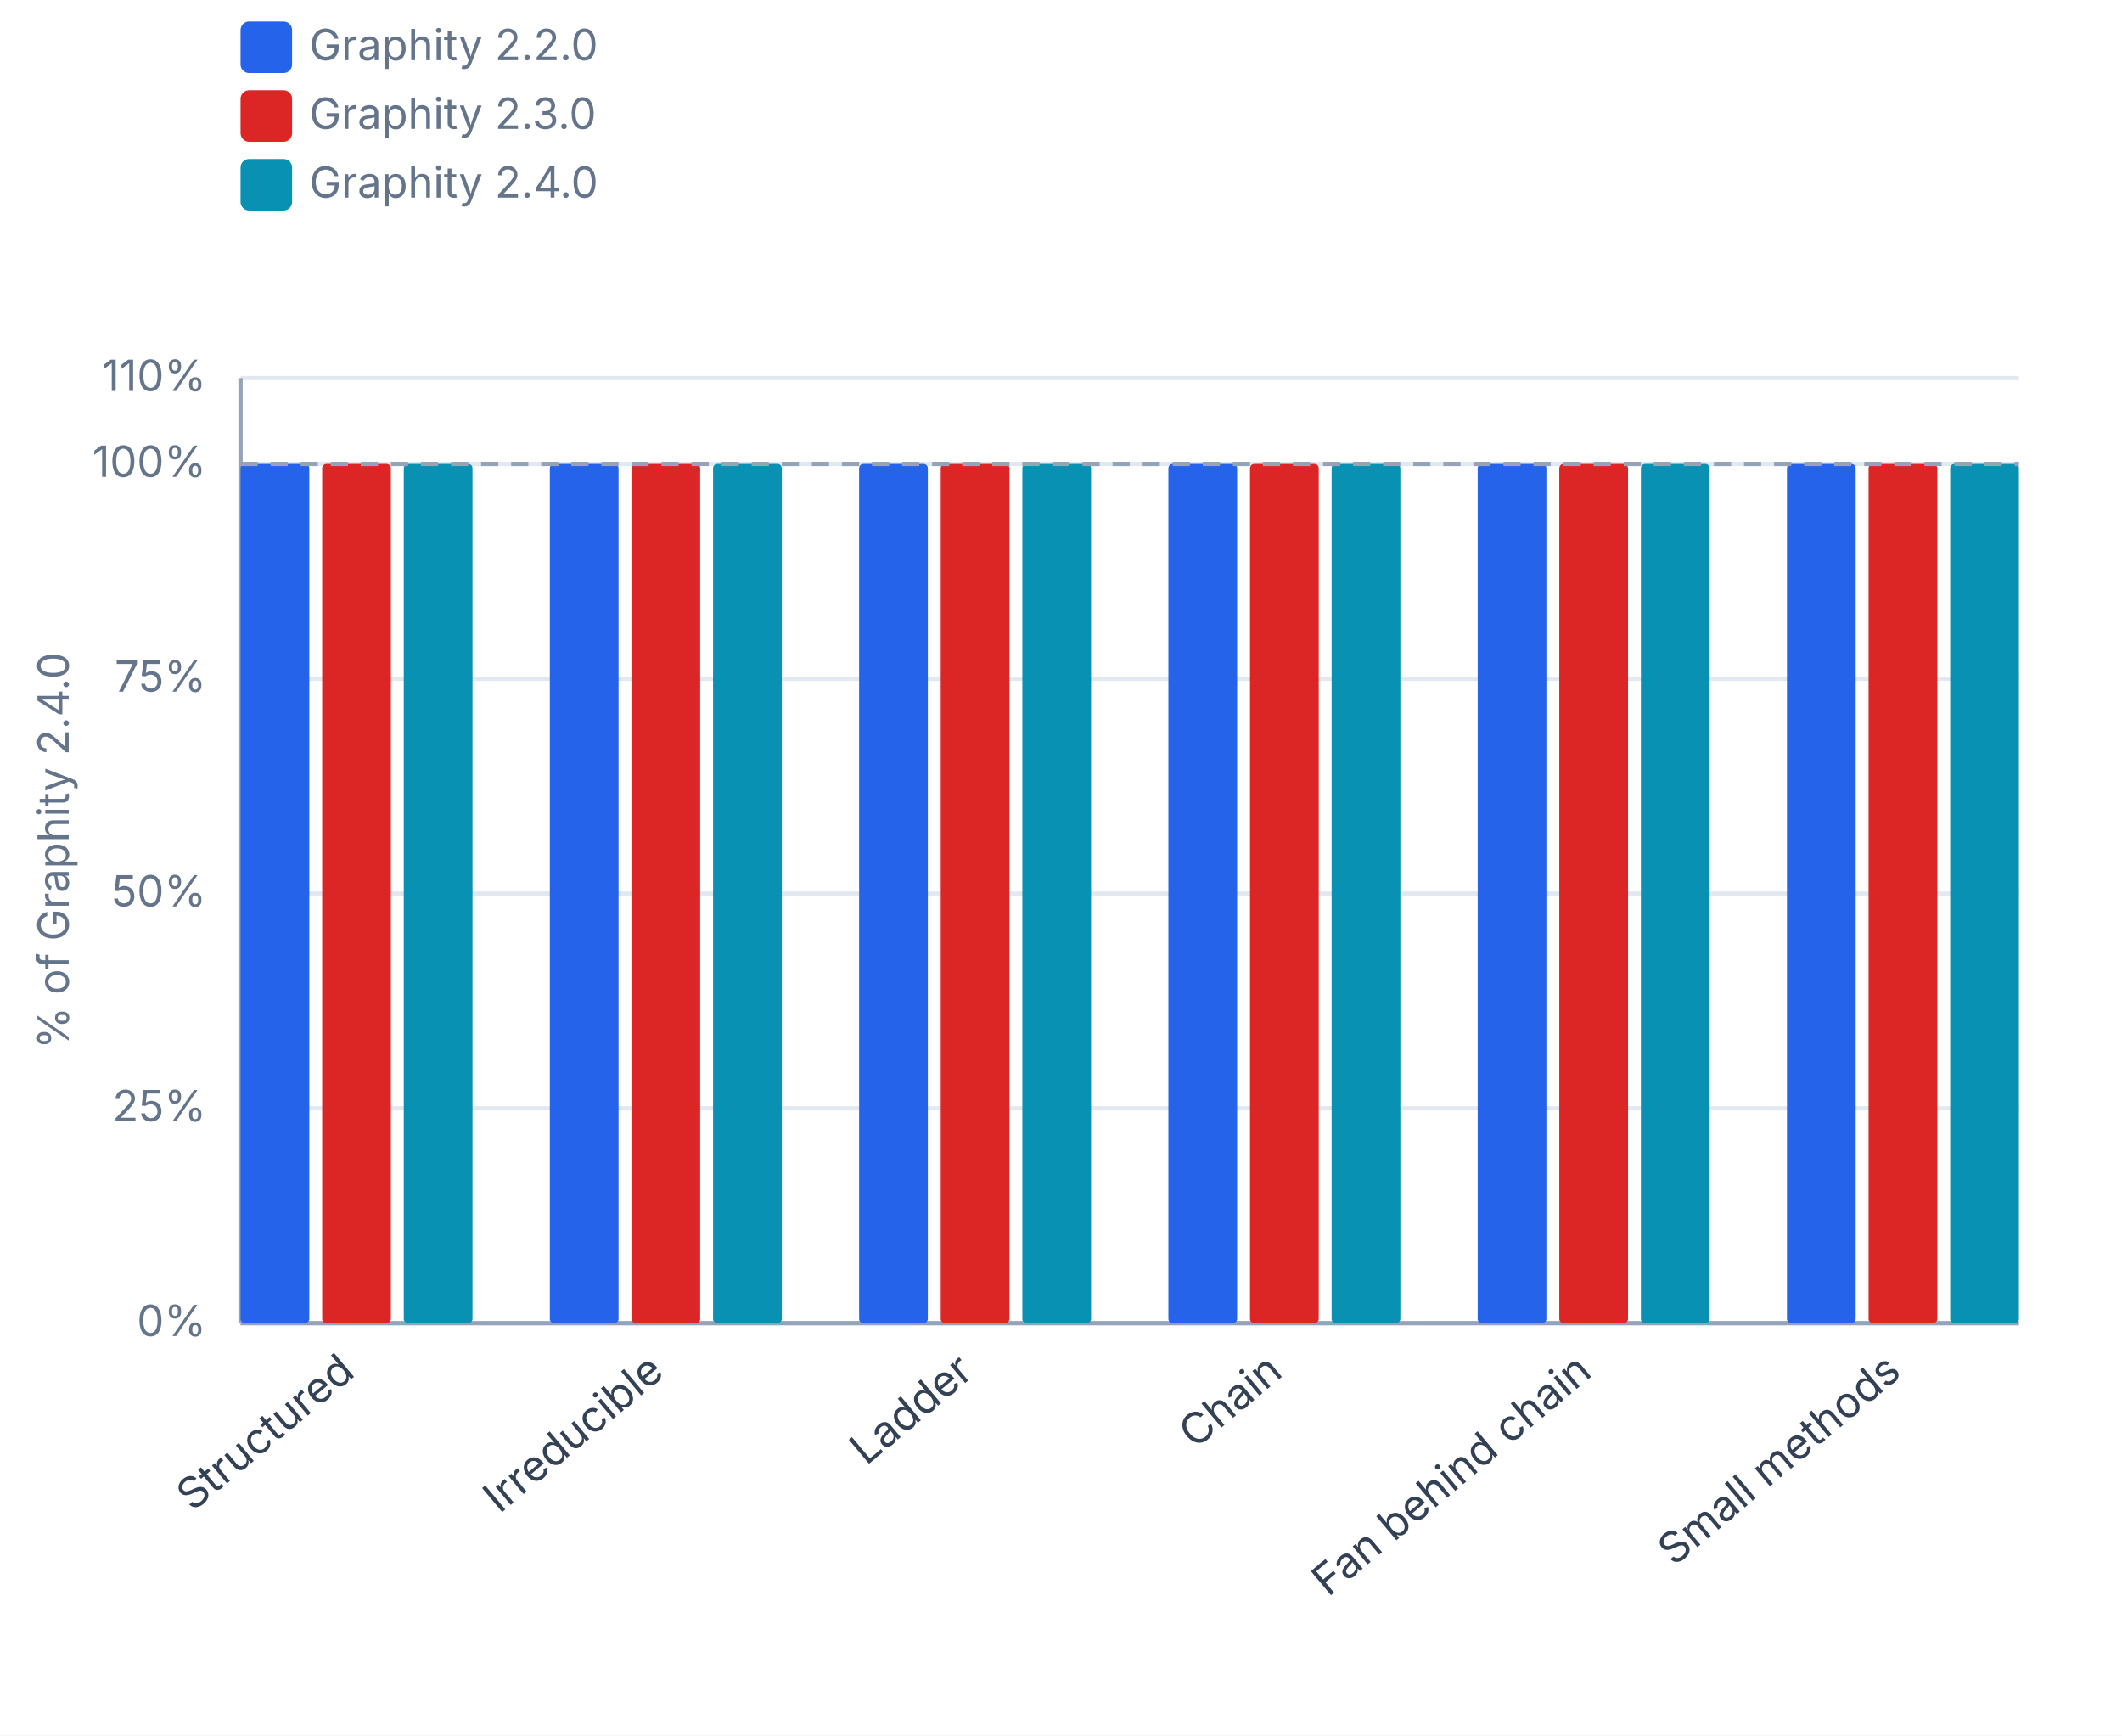
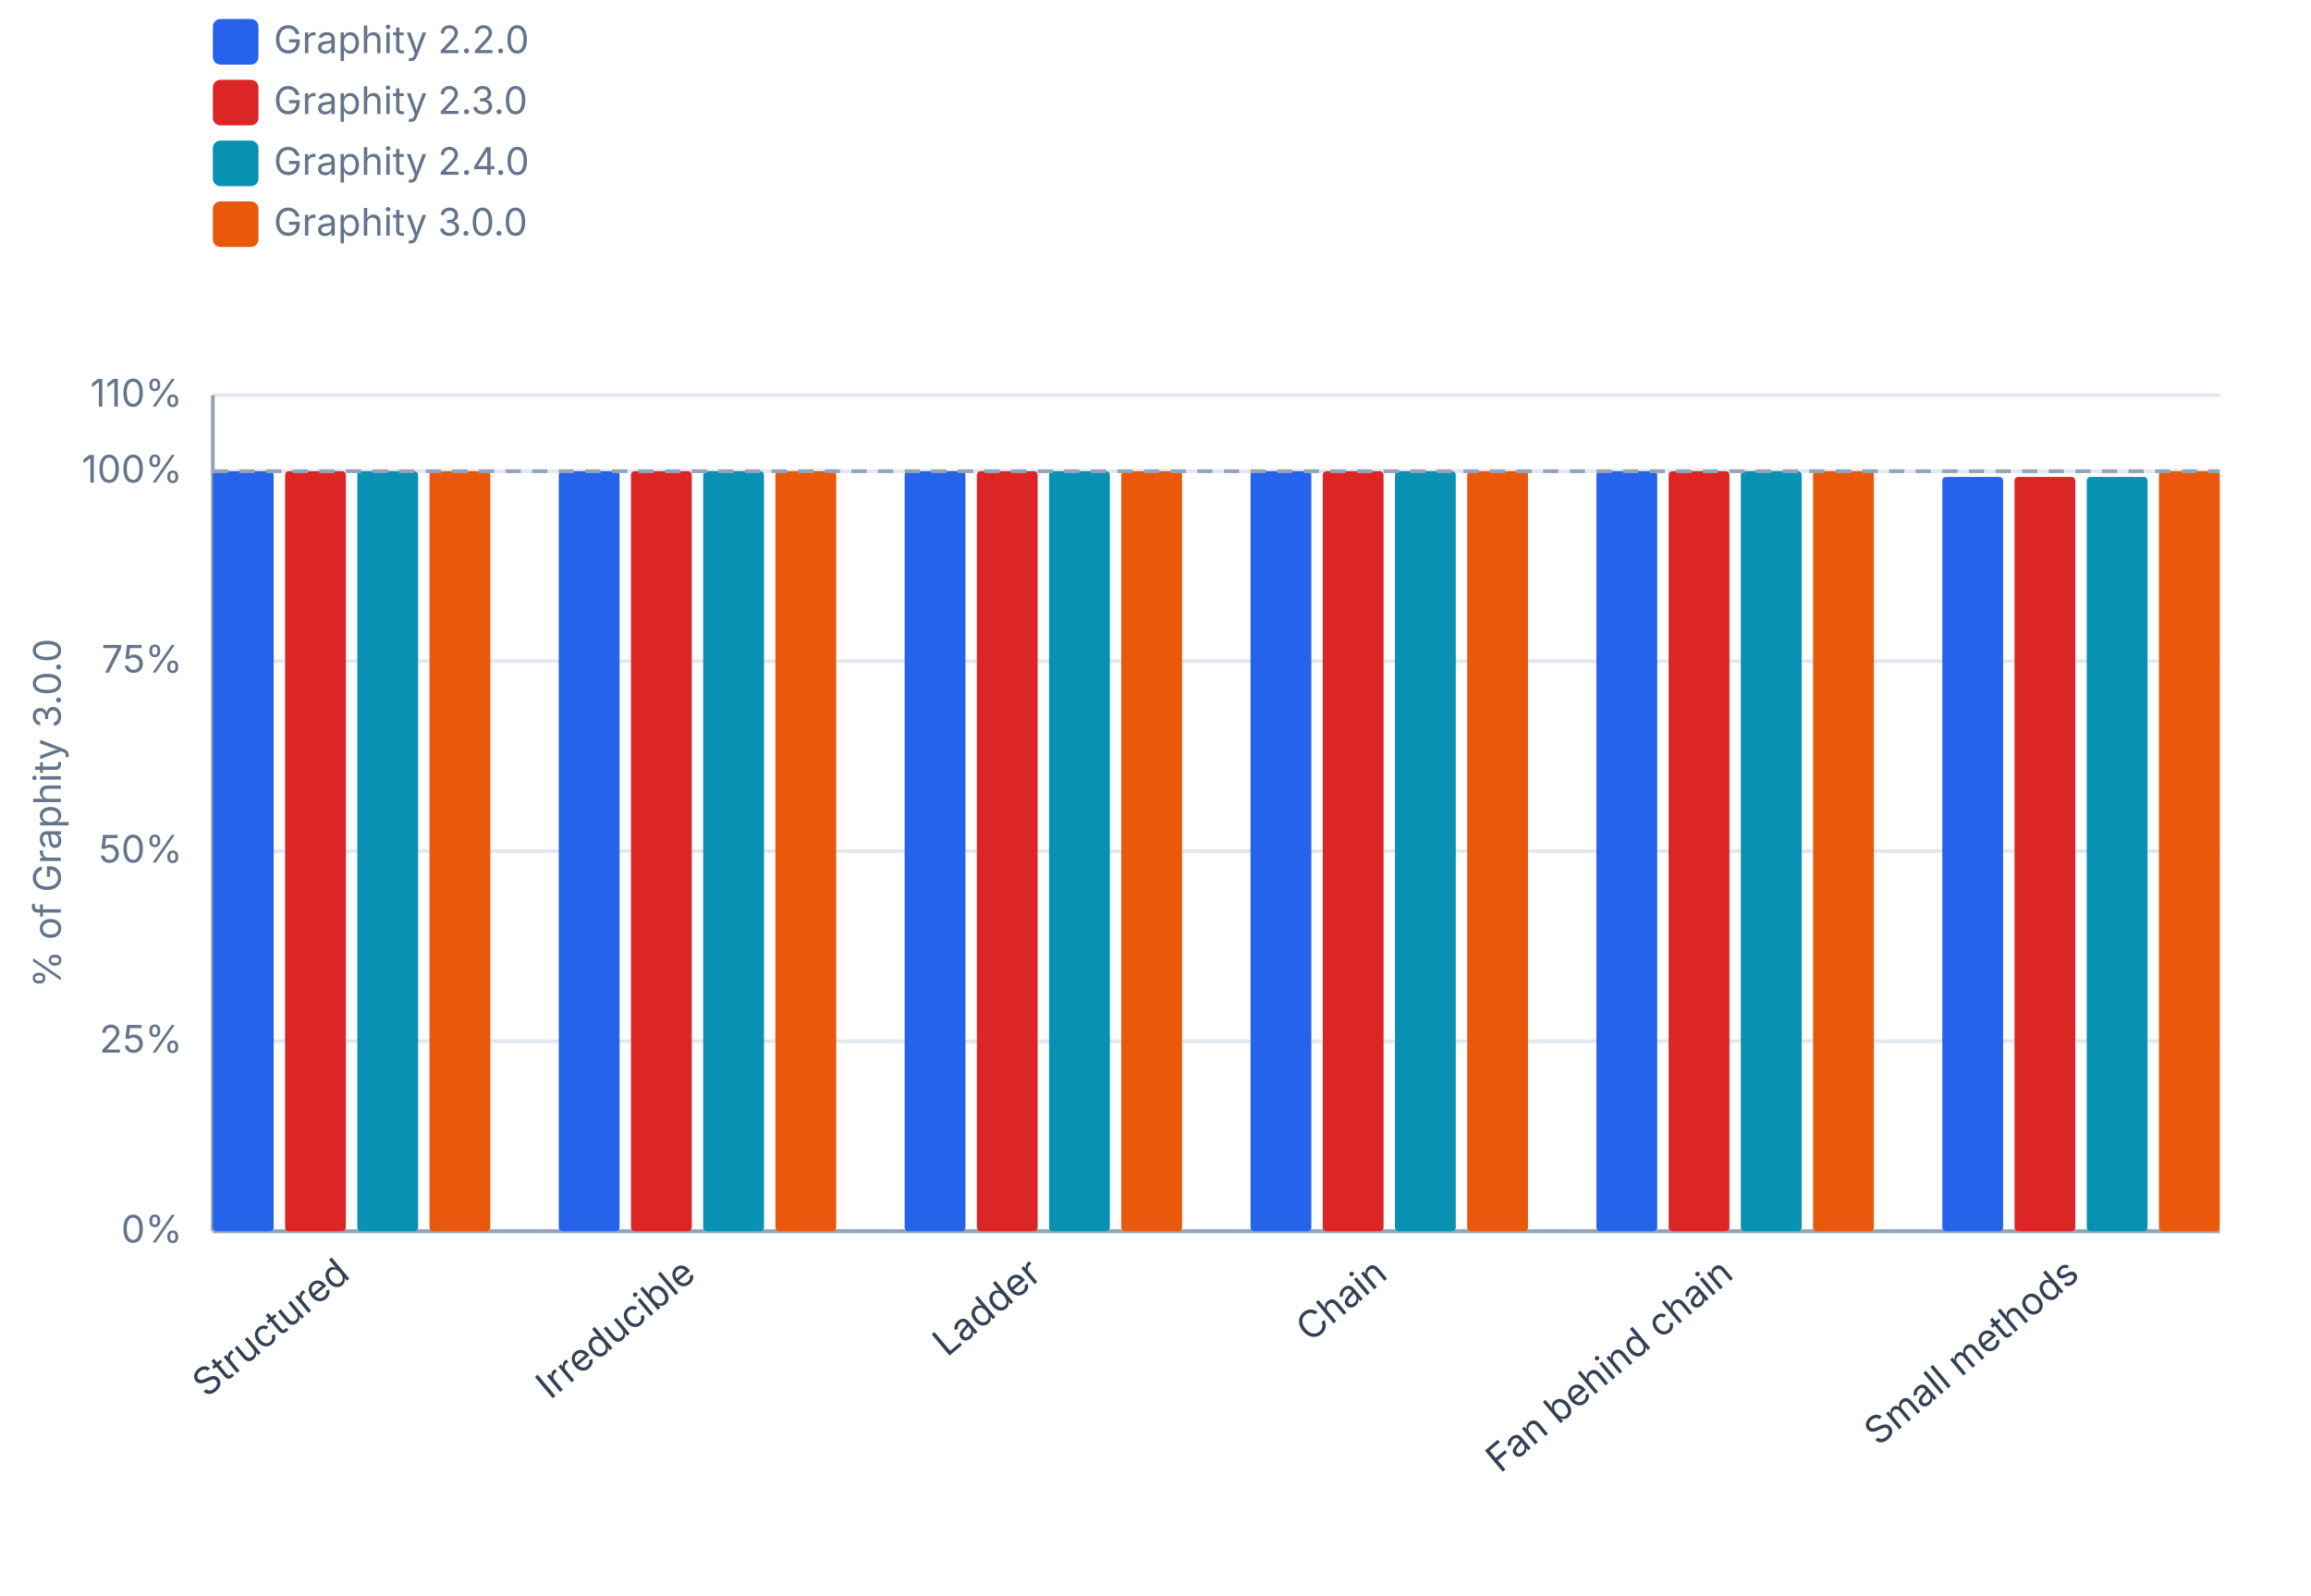
- <svg xmlns="http://www.w3.org/2000/svg" width="494" height="404" viewBox="0 0 494 404" role="img">
+ <svg xmlns="http://www.w3.org/2000/svg" width="608" height="420" viewBox="0 0 608 420" role="img">
  <style>text{font-family:ui-sans-serif,system-ui,-apple-system,Segoe UI,sans-serif;font-size:11px;fill:#334155}.axis{stroke:#94a3b8;stroke-width:1;fill:none}.grid{stroke:#e2e8f0;stroke-width:1}.ylabel{fill:#64748b;font-size:10px}.tick{fill:#64748b;font-size:10px}.xlabel{font-size:10px}</style>
-   <rect x="0" y="0" width="494" height="404" fill="#ffffff" />
+   <rect x="0" y="0" width="608" height="420" fill="#ffffff" />
  <rect x="56" y="5" width="12" height="12" rx="2" fill="#2563eb" />
  <text x="72" y="14" class="tick">Graphity 2.2.0</text>
  <rect x="56" y="21" width="12" height="12" rx="2" fill="#dc2626" />
  <text x="72" y="30" class="tick">Graphity 2.3.0</text>
  <rect x="56" y="37" width="12" height="12" rx="2" fill="#0891b2" />
  <text x="72" y="46" class="tick">Graphity 2.4.0</text>
-   <line class="grid" x1="56" y1="308.0" x2="470" y2="308.0" />
-   <text class="tick" x="48" y="311.0" text-anchor="end">0%</text>
-   <line class="grid" x1="56" y1="258.0" x2="470" y2="258.0" />
-   <text class="tick" x="48" y="261.0" text-anchor="end">25%</text>
-   <line class="grid" x1="56" y1="208.0" x2="470" y2="208.0" />
-   <text class="tick" x="48" y="211.0" text-anchor="end">50%</text>
-   <line class="grid" x1="56" y1="158.0" x2="470" y2="158.0" />
-   <text class="tick" x="48" y="161.0" text-anchor="end">75%</text>
-   <line class="grid" x1="56" y1="108.0" x2="470" y2="108.0" />
-   <text class="tick" x="48" y="111.0" text-anchor="end">100%</text>
-   <line class="grid" x1="56" y1="88.0" x2="470" y2="88.0" />
-   <text class="tick" x="48" y="91.0" text-anchor="end">110%</text>
-   <line class="axis" x1="56" y1="88" x2="56" y2="308" />
-   <line class="axis" x1="56" y1="308" x2="470" y2="308" />
-   <text class="ylabel" x="16" y="198.0" text-anchor="middle" transform="rotate(-90 16 198.0)">% of Graphity 2.4.0</text>
-   <text class="xlabel" x="83.0" y="320.0" text-anchor="end" transform="rotate(-40 83.0 320.0)">Structured</text>
-   <rect x="56.0" y="108.0" width="16" height="200.0" fill="#2563eb" rx="1" />
-   <rect x="75.0" y="108.0" width="16" height="200.0" fill="#dc2626" rx="1" />
-   <rect x="94.0" y="108.0" width="16" height="200.0" fill="#0891b2" rx="1" />
-   <text class="xlabel" x="155.0" y="320.0" text-anchor="end" transform="rotate(-40 155.0 320.0)">Irreducible</text>
-   <rect x="128.0" y="108.0" width="16" height="200.0" fill="#2563eb" rx="1" />
-   <rect x="147.0" y="108.0" width="16" height="200.0" fill="#dc2626" rx="1" />
-   <rect x="166.0" y="108.0" width="16" height="200.0" fill="#0891b2" rx="1" />
-   <text class="xlabel" x="227.0" y="320.0" text-anchor="end" transform="rotate(-40 227.0 320.0)">Ladder</text>
-   <rect x="200.0" y="108.0" width="16" height="200.0" fill="#2563eb" rx="1" />
-   <rect x="219.0" y="108.0" width="16" height="200.0" fill="#dc2626" rx="1" />
-   <rect x="238.0" y="108.0" width="16" height="200.0" fill="#0891b2" rx="1" />
-   <text class="xlabel" x="299.0" y="320.0" text-anchor="end" transform="rotate(-40 299.0 320.0)">Chain</text>
-   <rect x="272.0" y="108.0" width="16" height="200.0" fill="#2563eb" rx="1" />
-   <rect x="291.0" y="108.0" width="16" height="200.0" fill="#dc2626" rx="1" />
-   <rect x="310.0" y="108.0" width="16" height="200.0" fill="#0891b2" rx="1" />
-   <text class="xlabel" x="371.0" y="320.0" text-anchor="end" transform="rotate(-40 371.0 320.0)">Fan behind chain</text>
-   <rect x="344.0" y="108.0" width="16" height="200.0" fill="#2563eb" rx="1" />
-   <rect x="363.0" y="108.0" width="16" height="200.0" fill="#dc2626" rx="1" />
-   <rect x="382.0" y="108.0" width="16" height="200.0" fill="#0891b2" rx="1" />
-   <text class="xlabel" x="443.0" y="320.0" text-anchor="end" transform="rotate(-40 443.0 320.0)">Small methods</text>
-   <rect x="416.0" y="108.0" width="16" height="200.0" fill="#2563eb" rx="1" />
-   <rect x="435.0" y="108.0" width="16" height="200.0" fill="#dc2626" rx="1" />
-   <rect x="454.0" y="108.0" width="16" height="200.0" fill="#0891b2" rx="1" />
-   <line x1="56" y1="108.0" x2="470" y2="108.0" stroke="#94a3b8" stroke-width="1" stroke-dasharray="4 3" />
+   <rect x="56" y="53" width="12" height="12" rx="2" fill="#ea580c" />
+   <text x="72" y="62" class="tick">Graphity 3.0.0</text>
+   <line class="grid" x1="56" y1="324.0" x2="584" y2="324.0" />
+   <text class="tick" x="48" y="327.0" text-anchor="end">0%</text>
+   <line class="grid" x1="56" y1="274.0" x2="584" y2="274.0" />
+   <text class="tick" x="48" y="277.0" text-anchor="end">25%</text>
+   <line class="grid" x1="56" y1="224.0" x2="584" y2="224.0" />
+   <text class="tick" x="48" y="227.0" text-anchor="end">50%</text>
+   <line class="grid" x1="56" y1="174.0" x2="584" y2="174.0" />
+   <text class="tick" x="48" y="177.0" text-anchor="end">75%</text>
+   <line class="grid" x1="56" y1="124.0" x2="584" y2="124.0" />
+   <text class="tick" x="48" y="127.0" text-anchor="end">100%</text>
+   <line class="grid" x1="56" y1="104.0" x2="584" y2="104.0" />
+   <text class="tick" x="48" y="107.0" text-anchor="end">110%</text>
+   <line class="axis" x1="56" y1="104" x2="56" y2="324" />
+   <line class="axis" x1="56" y1="324" x2="584" y2="324" />
+   <text class="ylabel" x="16" y="214.0" text-anchor="middle" transform="rotate(-90 16 214.0)">% of Graphity 3.0.0</text>
+   <text class="xlabel" x="92.5" y="336.0" text-anchor="end" transform="rotate(-40 92.5 336.0)">Structured</text>
+   <rect x="56.0" y="124.0" width="16" height="200.0" fill="#2563eb" rx="1" />
+   <rect x="75.0" y="124.0" width="16" height="200.0" fill="#dc2626" rx="1" />
+   <rect x="94.0" y="124.0" width="16" height="200.0" fill="#0891b2" rx="1" />
+   <rect x="113.0" y="124.0" width="16" height="200.0" fill="#ea580c" rx="1" />
+   <text class="xlabel" x="183.5" y="336.0" text-anchor="end" transform="rotate(-40 183.5 336.0)">Irreducible</text>
+   <rect x="147.0" y="124.0" width="16" height="200.0" fill="#2563eb" rx="1" />
+   <rect x="166.0" y="124.0" width="16" height="200.0" fill="#dc2626" rx="1" />
+   <rect x="185.0" y="124.0" width="16" height="200.0" fill="#0891b2" rx="1" />
+   <rect x="204.0" y="124.0" width="16" height="200.0" fill="#ea580c" rx="1" />
+   <text class="xlabel" x="274.5" y="336.0" text-anchor="end" transform="rotate(-40 274.5 336.0)">Ladder</text>
+   <rect x="238.0" y="124.0" width="16" height="200.0" fill="#2563eb" rx="1" />
+   <rect x="257.0" y="124.0" width="16" height="200.0" fill="#dc2626" rx="1" />
+   <rect x="276.0" y="124.0" width="16" height="200.0" fill="#0891b2" rx="1" />
+   <rect x="295.0" y="124.0" width="16" height="200.0" fill="#ea580c" rx="1" />
+   <text class="xlabel" x="365.5" y="336.0" text-anchor="end" transform="rotate(-40 365.5 336.0)">Chain</text>
+   <rect x="329.0" y="124.0" width="16" height="200.0" fill="#2563eb" rx="1" />
+   <rect x="348.0" y="124.0" width="16" height="200.0" fill="#dc2626" rx="1" />
+   <rect x="367.0" y="124.0" width="16" height="200.0" fill="#0891b2" rx="1" />
+   <rect x="386.0" y="124.0" width="16" height="200.0" fill="#ea580c" rx="1" />
+   <text class="xlabel" x="456.5" y="336.0" text-anchor="end" transform="rotate(-40 456.5 336.0)">Fan behind chain</text>
+   <rect x="420.0" y="124.0" width="16" height="200.0" fill="#2563eb" rx="1" />
+   <rect x="439.0" y="124.0" width="16" height="200.0" fill="#dc2626" rx="1" />
+   <rect x="458.0" y="124.0" width="16" height="200.0" fill="#0891b2" rx="1" />
+   <rect x="477.0" y="124.0" width="16" height="200.0" fill="#ea580c" rx="1" />
+   <text class="xlabel" x="547.5" y="336.0" text-anchor="end" transform="rotate(-40 547.5 336.0)">Small methods</text>
+   <rect x="511.0" y="125.5" width="16" height="198.5" fill="#2563eb" rx="1" />
+   <rect x="530.0" y="125.5" width="16" height="198.5" fill="#dc2626" rx="1" />
+   <rect x="549.0" y="125.5" width="16" height="198.5" fill="#0891b2" rx="1" />
+   <rect x="568.0" y="124.0" width="16" height="200.0" fill="#ea580c" rx="1" />
+   <line x1="56" y1="124.0" x2="584" y2="124.0" stroke="#94a3b8" stroke-width="1" stroke-dasharray="4 3" />
</svg>
